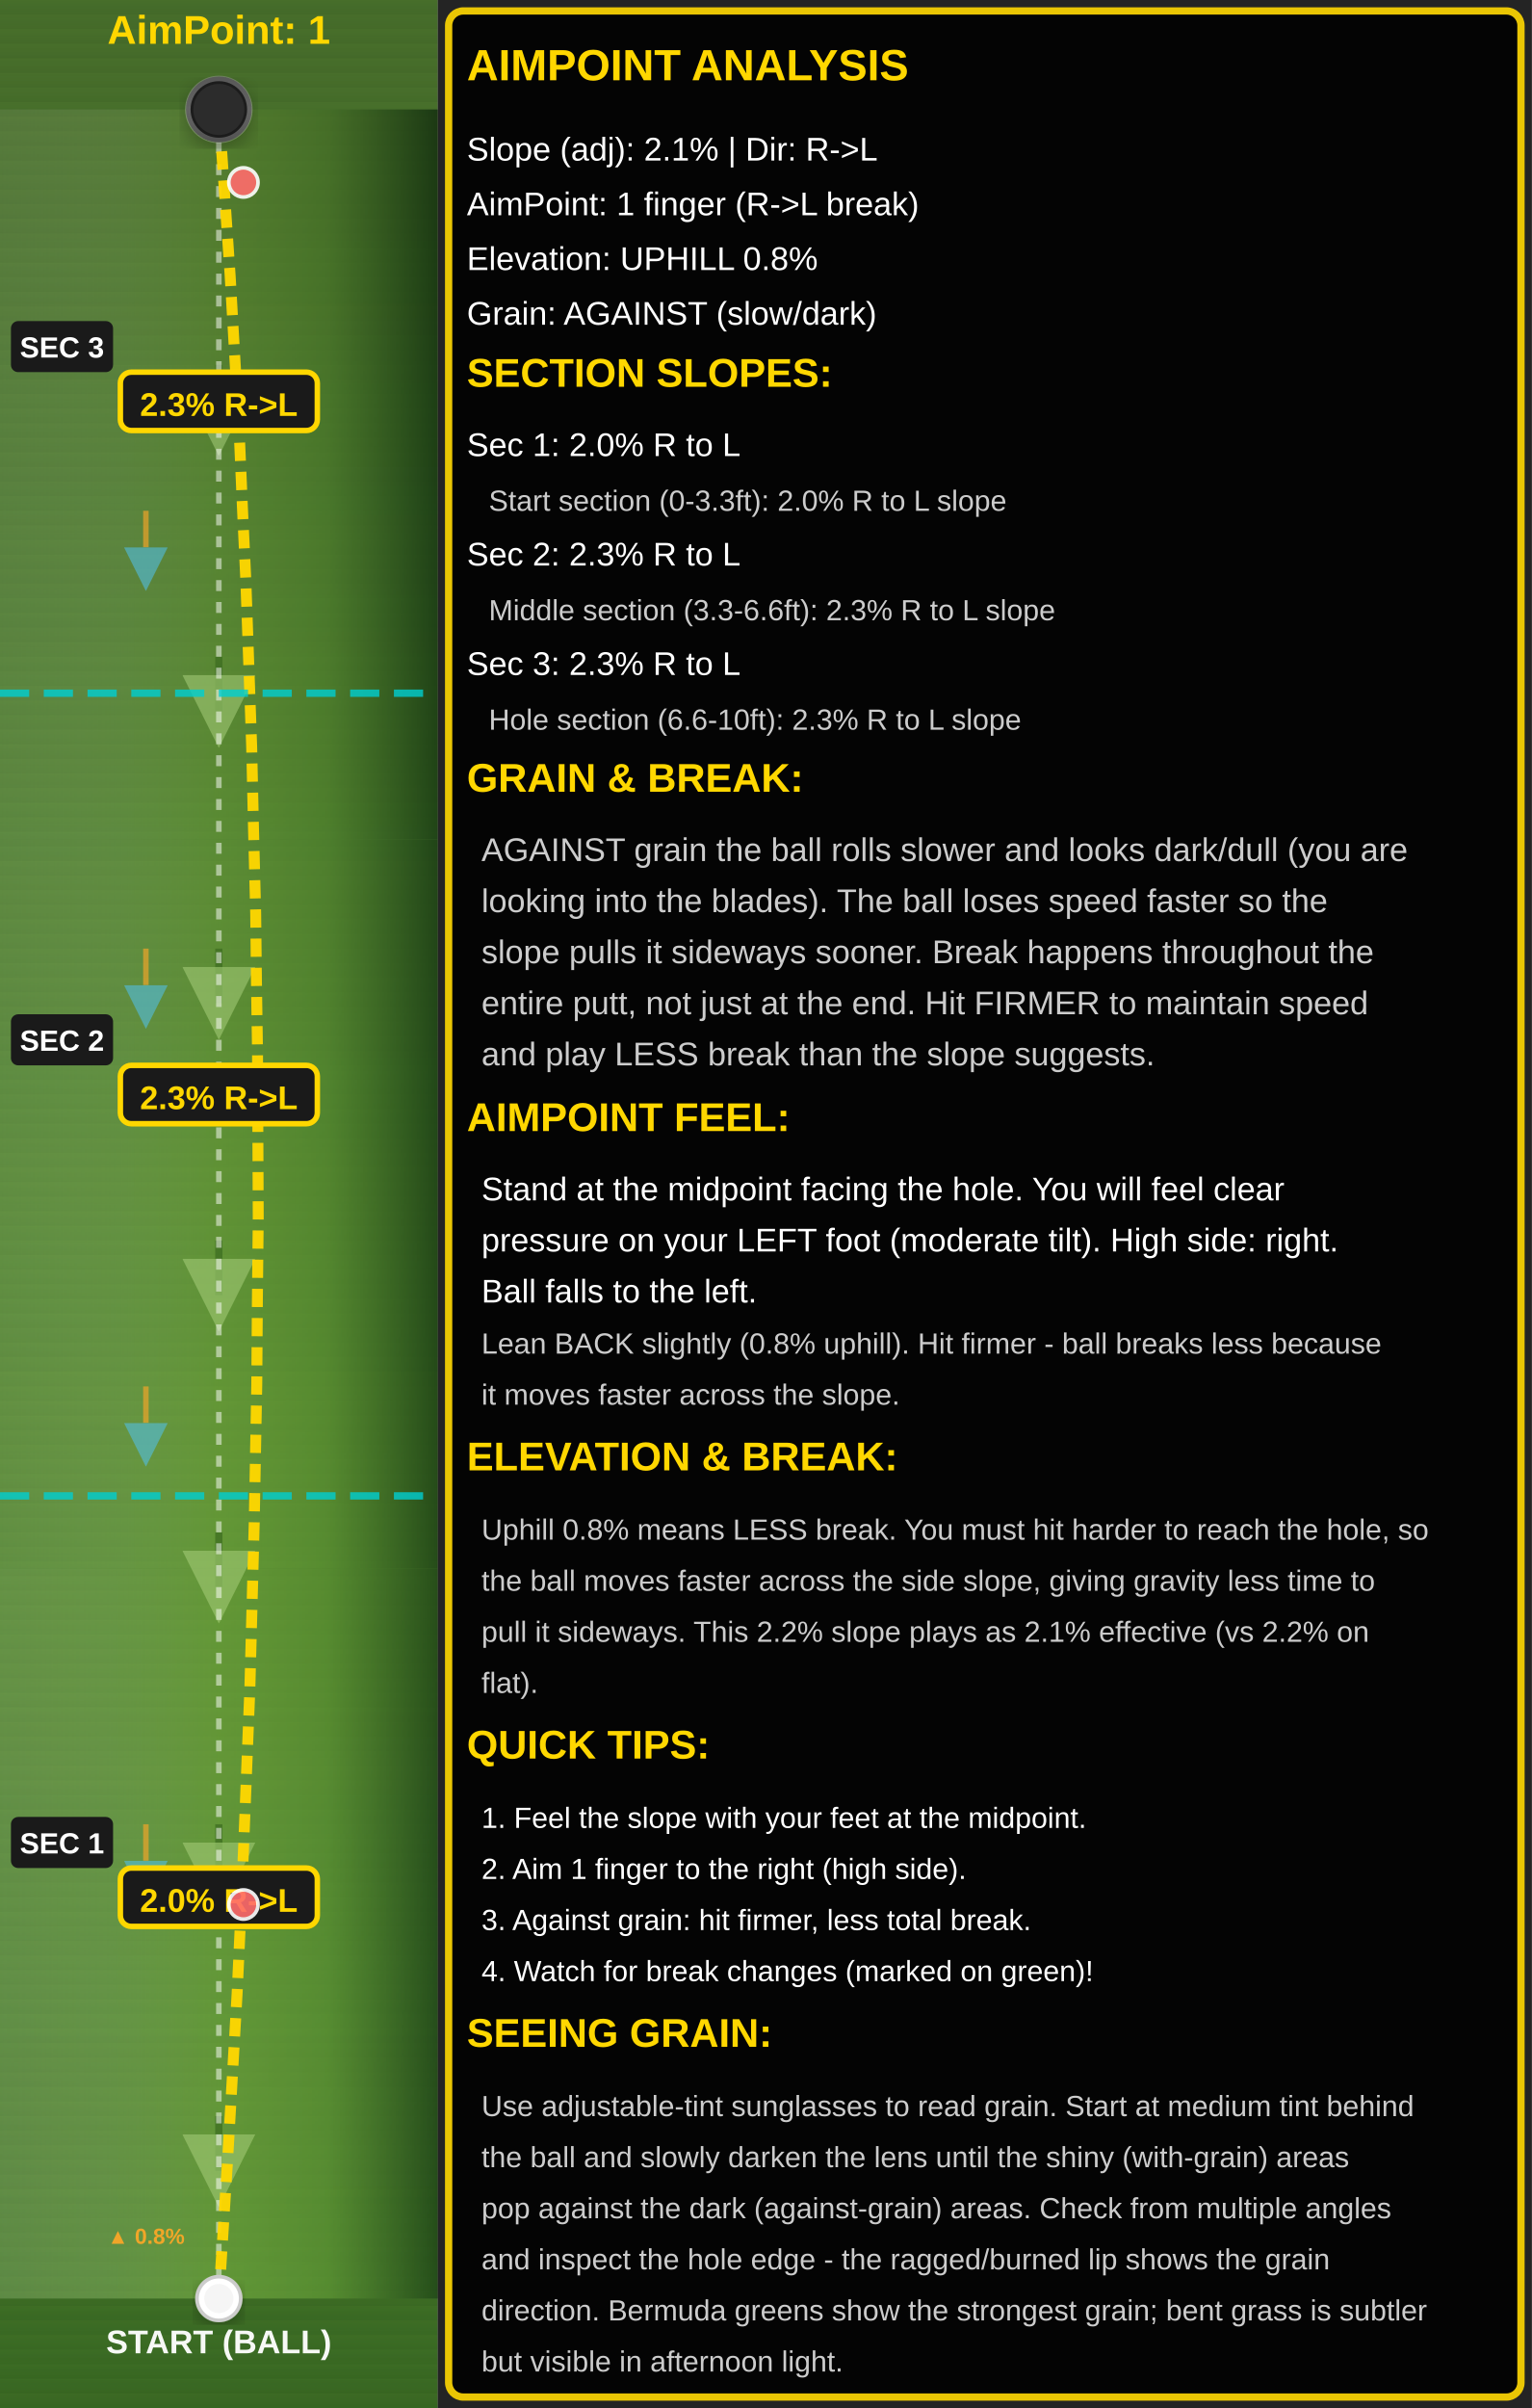
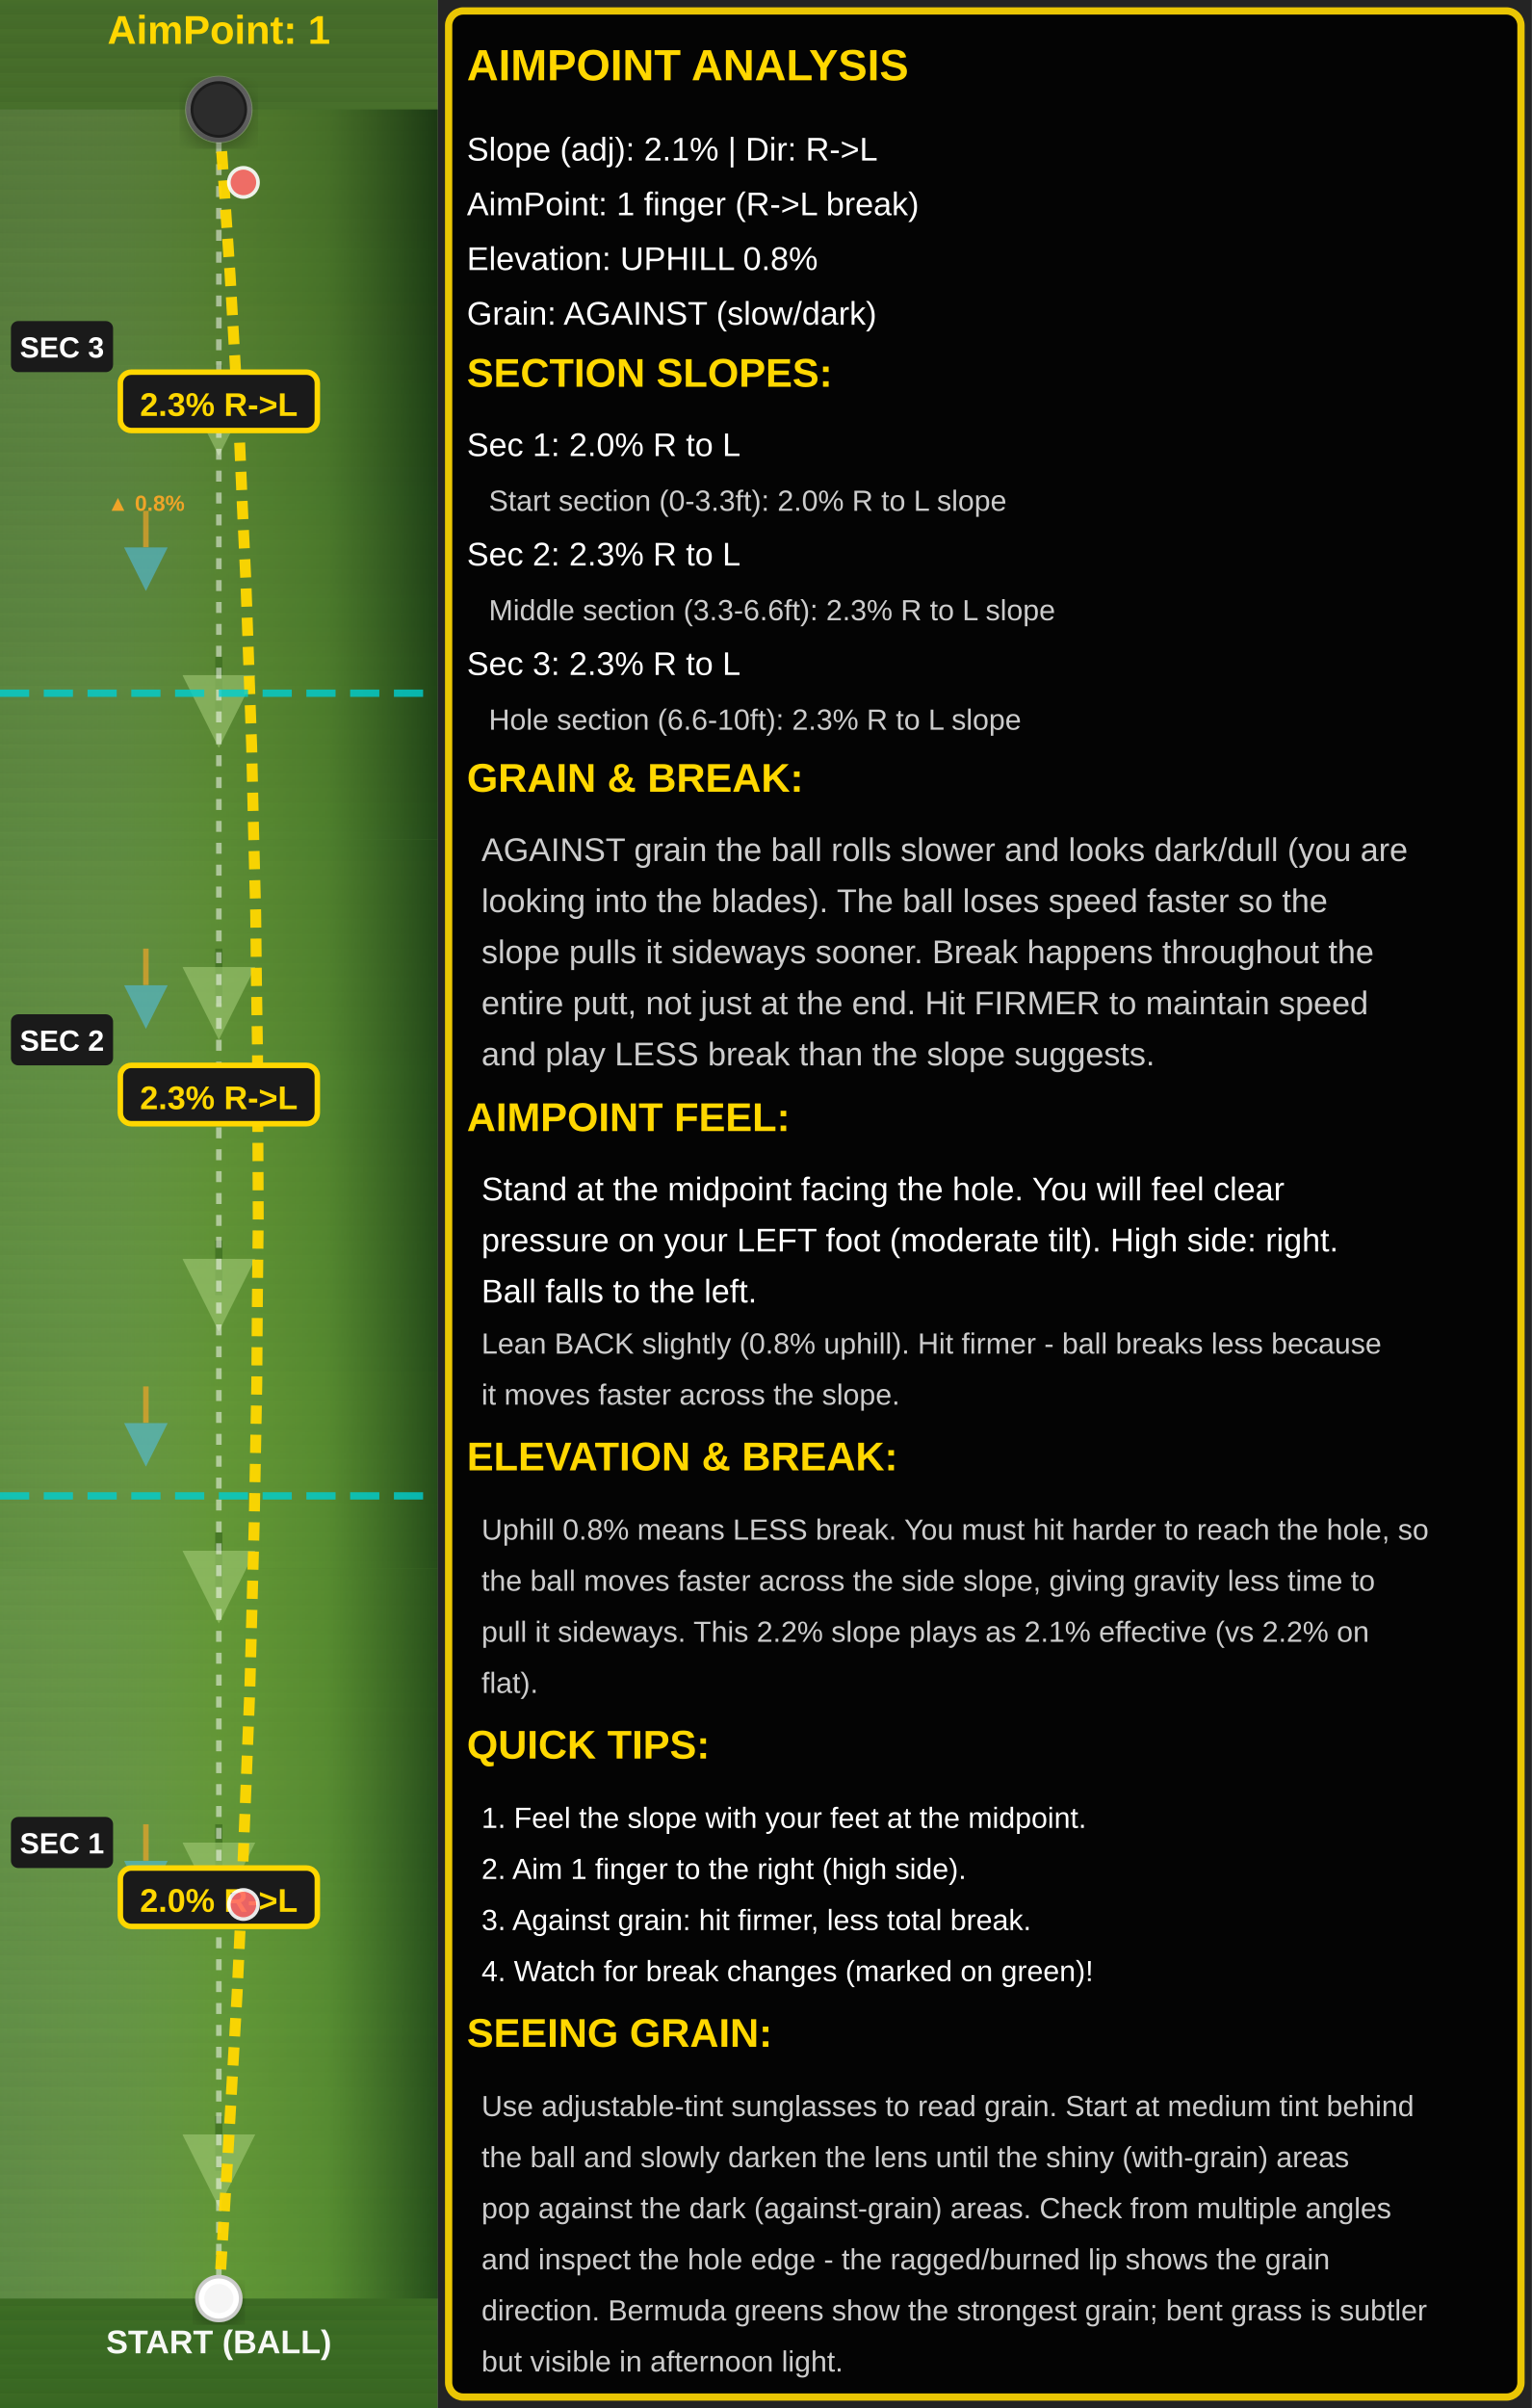
<svg xmlns="http://www.w3.org/2000/svg" width="420" height="660">
  <defs>
    <linearGradient id="baseGreen" x1="0%" y1="0%" x2="0%" y2="100%">
      <stop offset="0%" style="stop-color:#689F38;stop-opacity:1" />
      <stop offset="50%" style="stop-color:#558B2F;stop-opacity:1" />
      <stop offset="100%" style="stop-color:#4A7C27;stop-opacity:1" />
    </linearGradient>
    <linearGradient id="grainGradient" x1="0%" y1="0%" x2="0%" y2="100%">
      <stop offset="0%" style="stop-color:#0D1F0A;stop-opacity:0.7" />
      <stop offset="30%" style="stop-color:#1B3D14;stop-opacity:0.6" />
      <stop offset="60%" style="stop-color:#2E5A1F;stop-opacity:0.45" />
      <stop offset="100%" style="stop-color:#3E7B2F;stop-opacity:0.3" />
    </linearGradient>
    <linearGradient id="elevationGradient" x1="0%" y1="0%" x2="0%" y2="100%">
      <stop offset="0%" style="stop-color:#AED581;stop-opacity:0.19" />
      <stop offset="50%" style="stop-color:#689F38;stop-opacity:0.41" />
      <stop offset="100%" style="stop-color:#1B3D14;stop-opacity:0.63" />
    </linearGradient>
    <linearGradient id="breakGradientSec1" x1="0%" y1="0%" x2="100%" y2="0%">
      <stop offset="0%" style="stop-color:#C5E1A5;stop-opacity:0.305" />
      <stop offset="25%" style="stop-color:#AED581;stop-opacity:0.416" />
      <stop offset="50%" style="stop-color:#8BC34A;stop-opacity:0.583" />
      <stop offset="75%" style="stop-color:#689F38;stop-opacity:0.721" />
      <stop offset="100%" style="stop-color:#1B3D14;stop-opacity:0.86" />
    </linearGradient>
    <linearGradient id="breakGradientSec2" x1="0%" y1="0%" x2="100%" y2="0%">
      <stop offset="0%" style="stop-color:#C5E1A5;stop-opacity:0.274" />
      <stop offset="25%" style="stop-color:#AED581;stop-opacity:0.399" />
      <stop offset="50%" style="stop-color:#8BC34A;stop-opacity:0.588" />
      <stop offset="75%" style="stop-color:#689F38;stop-opacity:0.745" />
      <stop offset="100%" style="stop-color:#1B3D14;stop-opacity:0.902" />
    </linearGradient>
    <linearGradient id="breakGradientSec3" x1="0%" y1="0%" x2="100%" y2="0%">
      <stop offset="0%" style="stop-color:#C5E1A5;stop-opacity:0.274" />
      <stop offset="25%" style="stop-color:#AED581;stop-opacity:0.399" />
      <stop offset="50%" style="stop-color:#8BC34A;stop-opacity:0.588" />
      <stop offset="75%" style="stop-color:#689F38;stop-opacity:0.745" />
      <stop offset="100%" style="stop-color:#1B3D14;stop-opacity:0.902" />
    </linearGradient>
    <linearGradient id="holeGrainGradient" x1="50%" y1="0%" x2="50%" y2="100%">
      <stop offset="0%" style="stop-color:#999999;stop-opacity:0.6" />
      <stop offset="50%" style="stop-color:#CCCCCC;stop-opacity:0.5" />
      <stop offset="100%" style="stop-color:#FFFFFF;stop-opacity:0.3" />
    </linearGradient>
    <filter id="shadow">
      <feDropShadow dx="0" dy="2" stdDeviation="3" flood-opacity="0.3" />
    </filter>
    <marker id="arrowhead-grain" markerWidth="10" markerHeight="10" refX="5" refY="5" orient="auto">
      <polygon points="0,0 10,5 0,10" fill="#AED581" opacity="0.7" />
    </marker>
    <marker id="arrowhead-elev-up" markerWidth="8" markerHeight="8" refX="4" refY="8" orient="0">
      <polygon points="4,0 8,8 0,8" fill="#FFA726" opacity="0.85" />
    </marker>
    <marker id="arrowhead-elev-down" markerWidth="8" markerHeight="8" refX="4" refY="0" orient="0">
      <polygon points="0,0 8,0 4,8" fill="#4FC3F7" opacity="0.85" />
    </marker>
    <pattern id="grassTexture" x="0" y="0" width="4" height="4" patternUnits="userSpaceOnUse">
      <rect width="4" height="4" fill="url(#baseGreen)" opacity="0.95" />
      <line x1="0" y1="2" x2="4" y2="2" stroke="#5A9B3F" stroke-width="0.5" opacity="0.3" />
    </pattern>
  </defs>
  <rect width="120" height="660" fill="url(#baseGreen)" />
  <rect width="120" height="660" fill="url(#grassTexture)" opacity="0.3" />
  <rect width="120" height="660" fill="url(#elevationGradient)" opacity="0.7" />
  <rect x="0" y="430.0" width="120" height="200.0" fill="url(#breakGradientSec1)" opacity="1.0" />
  <rect x="0" y="230.0" width="120" height="200.0" fill="url(#breakGradientSec2)" opacity="1.0" />
  <rect x="0" y="30" width="120" height="200.0" fill="url(#breakGradientSec3)" opacity="1.0" />
  <rect width="120" height="660" fill="url(#grainGradient)" opacity="0.6" />
  <line x1="60.0" y1="100" x2="60.0" y2="115" stroke="#3A6B1F" stroke-width="2" opacity="0.7" marker-end="url(#arrowhead-grain)" />
  <line x1="60.0" y1="180" x2="60.0" y2="195" stroke="#3A6B1F" stroke-width="2" opacity="0.7" marker-end="url(#arrowhead-grain)" />
  <line x1="60.0" y1="260" x2="60.0" y2="275" stroke="#3A6B1F" stroke-width="2" opacity="0.7" marker-end="url(#arrowhead-grain)" />
  <line x1="60.0" y1="340" x2="60.0" y2="355" stroke="#3A6B1F" stroke-width="2" opacity="0.7" marker-end="url(#arrowhead-grain)" />
  <line x1="60.0" y1="420" x2="60.0" y2="435" stroke="#3A6B1F" stroke-width="2" opacity="0.7" marker-end="url(#arrowhead-grain)" />
  <line x1="60.0" y1="500" x2="60.0" y2="515" stroke="#3A6B1F" stroke-width="2" opacity="0.7" marker-end="url(#arrowhead-grain)" />
  <line x1="60.0" y1="580" x2="60.0" y2="595" stroke="#3A6B1F" stroke-width="2" opacity="0.7" marker-end="url(#arrowhead-grain)" />
  <line x1="40.0" y1="140" x2="40.0" y2="150" stroke="#FFA726" stroke-width="1.5" opacity="0.62" marker-end="url(#arrowhead-elev-down)" />
  <line x1="40.0" y1="260" x2="40.0" y2="270" stroke="#FFA726" stroke-width="1.5" opacity="0.62" marker-end="url(#arrowhead-elev-down)" />
  <line x1="40.0" y1="380" x2="40.0" y2="390" stroke="#FFA726" stroke-width="1.5" opacity="0.62" marker-end="url(#arrowhead-elev-down)" />
  <line x1="40.0" y1="500" x2="40.0" y2="510" stroke="#FFA726" stroke-width="1.5" opacity="0.62" marker-end="url(#arrowhead-elev-down)" />
-   <text x="40.0" y="615" font-family="Arial, sans-serif" font-size="6" fill="#FFA726" text-anchor="middle" font-weight="bold" opacity="0.9">▲ 0.8%</text>
+   <text x="40.0" y="140" font-family="Arial, sans-serif" font-size="6" fill="#FFA726" text-anchor="middle" font-weight="bold" opacity="0.9">▲ 0.8%</text>
  <line x1="60.0" y1="630" x2="60.0" y2="30.0" stroke="#FFFFFF" stroke-width="1.5" stroke-dasharray="3,3" opacity="0.5" />
  <path d="M 60.0 630.0 C 60.8 617.5, 61.6 604.6, 62.4 592.0 C 63.3 577.0, 64.1 561.5, 65.0 546.5 C 65.6 533.9, 66.2 521.0, 66.7 508.5 C 67.3 493.4, 67.9 477.9, 68.5 462.9 C 68.9 447.9, 69.3 432.4, 69.7 417.3 C 69.9 404.8, 70.2 391.9, 70.4 379.4 C 70.5 364.3, 70.6 348.8, 70.8 333.8 C 70.7 318.8, 70.7 303.3, 70.6 288.2 C 70.4 275.7, 70.2 262.8, 70.1 250.3 C 69.7 235.2, 69.3 219.7, 69.0 204.7 C 68.5 189.6, 67.9 174.2, 67.4 159.1 C 66.8 146.6, 66.2 133.7, 65.7 121.1 C 64.8 106.1, 64.0 90.6, 63.1 75.6 C 62.1 60.5, 61.0 45.0, 60.0 30.0" stroke="#FFD700" stroke-width="3" fill="none" stroke-dasharray="5,3" opacity="0.95" />
  <line x1="0" y1="410.0" x2="120" y2="410.0" stroke="#00CED1" stroke-width="2" opacity="0.8" stroke-dasharray="8,4" />
  <line x1="0" y1="190.0" x2="120" y2="190.0" stroke="#00CED1" stroke-width="2" opacity="0.8" stroke-dasharray="8,4" />
  <rect x="3" y="498.0" width="28" height="14" fill="#1A1A1A" rx="2" />
  <text x="17" y="508.0" font-family="Arial, sans-serif" font-size="8" fill="#FFFFFF" text-anchor="middle" font-weight="bold">SEC 1</text>
  <rect x="33.0" y="512.0" width="54" height="16" fill="#1A1A1A" rx="3" stroke="#FFD700" stroke-width="1.5" />
  <text x="60.0" y="524.0" font-family="Arial, sans-serif" font-size="9" fill="#FFD700" text-anchor="middle" font-weight="bold">2.0% R-&gt;L</text>
  <rect x="3" y="278.0" width="28" height="14" fill="#1A1A1A" rx="2" />
  <text x="17" y="288.0" font-family="Arial, sans-serif" font-size="8" fill="#FFFFFF" text-anchor="middle" font-weight="bold">SEC 2</text>
  <rect x="33.0" y="292.0" width="54" height="16" fill="#1A1A1A" rx="3" stroke="#FFD700" stroke-width="1.5" />
  <text x="60.0" y="304.0" font-family="Arial, sans-serif" font-size="9" fill="#FFD700" text-anchor="middle" font-weight="bold">2.3% R-&gt;L</text>
  <rect x="3" y="88.0" width="28" height="14" fill="#1A1A1A" rx="2" />
  <text x="17" y="98.0" font-family="Arial, sans-serif" font-size="8" fill="#FFFFFF" text-anchor="middle" font-weight="bold">SEC 3</text>
  <rect x="33.0" y="102.0" width="54" height="16" fill="#1A1A1A" rx="3" stroke="#FFD700" stroke-width="1.5" />
  <text x="60.0" y="114.0" font-family="Arial, sans-serif" font-size="9" fill="#FFD700" text-anchor="middle" font-weight="bold">2.3% R-&gt;L</text>
  <circle cx="66.738" cy="522" r="4" fill="#FF6B6B" opacity="0.9" stroke="#FFFFFF" stroke-width="1" />
  <circle cx="66.738" cy="50" r="4" fill="#FF6B6B" opacity="0.9" stroke="#FFFFFF" stroke-width="1" />
  <text x="60.0" y="12" font-family="Arial, sans-serif" font-size="11" fill="#FFD700" text-anchor="middle" font-weight="bold">AimPoint: 1</text>
  <circle cx="60.0" cy="30.0" r="9" fill="#1A1A1A" filter="url(#shadow)" />
  <circle cx="60.0" cy="30.0" r="7" fill="#2C2C2C" />
  <circle cx="60.0" cy="30.0" r="8.5" fill="none" stroke="url(#holeGrainGradient)" stroke-width="1.5" opacity="0.8" />
  <circle cx="60.0" cy="630" r="6" fill="#FFFFFF" stroke="#CCCCCC" stroke-width="1" filter="url(#shadow)" />
  <circle cx="60.0" cy="630" r="4" fill="#F5F5F5" />
  <text x="60.0" y="645" font-family="Arial, sans-serif" font-size="9" fill="#FFFFFF" text-anchor="middle" font-weight="bold" opacity="0.95">START (BALL)</text>
  <rect x="120" y="0" width="300" height="660" fill="#1A1A1A" opacity="0.95" />
  <rect x="123" y="3" width="294" height="654" fill="#000000" opacity="0.9" rx="4" stroke="#FFD700" stroke-width="2" />
  <text x="128" y="22" font-family="Arial, sans-serif" font-size="12" fill="#FFD700" font-weight="bold">AIMPOINT ANALYSIS</text>
  <text x="128" y="44" font-family="Arial, sans-serif" font-size="9" fill="#FFFFFF">Slope (adj): 2.1%  |  Dir: R-&gt;L</text>
  <text x="128" y="59" font-family="Arial, sans-serif" font-size="9" fill="#FFFFFF">AimPoint: 1 finger (R-&gt;L break)</text>
  <text x="128" y="74" font-family="Arial, sans-serif" font-size="9" fill="#FFFFFF">Elevation: UPHILL 0.8%</text>
  <text x="128" y="89" font-family="Arial, sans-serif" font-size="9" fill="#FFFFFF">Grain: AGAINST (slow/dark)</text>
  <text x="128" y="106" font-family="Arial, sans-serif" font-size="11" fill="#FFD700" font-weight="bold">SECTION SLOPES:</text>
  <text x="128" y="125" font-family="Arial, sans-serif" font-size="9" fill="#FFFFFF">Sec 1: 2.0% R to L</text>
  <text x="134" y="140" font-family="Arial, sans-serif" font-size="8" fill="#CCCCCC">Start section (0-3.3ft): 2.0% R to L slope</text>
  <text x="128" y="155" font-family="Arial, sans-serif" font-size="9" fill="#FFFFFF">Sec 2: 2.3% R to L</text>
  <text x="134" y="170" font-family="Arial, sans-serif" font-size="8" fill="#CCCCCC">Middle section (3.3-6.6ft): 2.3% R to L slope</text>
  <text x="128" y="185" font-family="Arial, sans-serif" font-size="9" fill="#FFFFFF">Sec 3: 2.3% R to L</text>
  <text x="134" y="200" font-family="Arial, sans-serif" font-size="8" fill="#CCCCCC">Hole section (6.6-10ft): 2.3% R to L slope</text>
  <text x="128" y="217" font-family="Arial, sans-serif" font-size="11" fill="#FFD700" font-weight="bold">GRAIN &amp; BREAK:</text>
  <text x="132" y="236" font-family="Arial, sans-serif" font-size="9" fill="#CCCCCC">AGAINST grain the ball rolls slower and looks dark/dull (you are</text>
  <text x="132" y="250" font-family="Arial, sans-serif" font-size="9" fill="#CCCCCC">looking into the blades). The ball loses speed faster so the</text>
  <text x="132" y="264" font-family="Arial, sans-serif" font-size="9" fill="#CCCCCC">slope pulls it sideways sooner. Break happens throughout the</text>
  <text x="132" y="278" font-family="Arial, sans-serif" font-size="9" fill="#CCCCCC">entire putt, not just at the end. Hit FIRMER to maintain speed</text>
  <text x="132" y="292" font-family="Arial, sans-serif" font-size="9" fill="#CCCCCC">and play LESS break than the slope suggests.</text>
  <text x="128" y="310" font-family="Arial, sans-serif" font-size="11" fill="#FFD700" font-weight="bold">AIMPOINT FEEL:</text>
  <text x="132" y="329" font-family="Arial, sans-serif" font-size="9" fill="#FFFFFF">Stand at the midpoint facing the hole. You will feel clear</text>
  <text x="132" y="343" font-family="Arial, sans-serif" font-size="9" fill="#FFFFFF">pressure on your LEFT foot (moderate tilt). High side: right.</text>
  <text x="132" y="357" font-family="Arial, sans-serif" font-size="9" fill="#FFFFFF">Ball falls to the left.</text>
  <text x="132" y="371" font-family="Arial, sans-serif" font-size="8" fill="#CCCCCC">Lean BACK slightly (0.8% uphill). Hit firmer - ball breaks less because</text>
  <text x="132" y="385" font-family="Arial, sans-serif" font-size="8" fill="#CCCCCC">it moves faster across the slope.</text>
  <text x="128" y="403" font-family="Arial, sans-serif" font-size="11" fill="#FFD700" font-weight="bold">ELEVATION &amp; BREAK:</text>
  <text x="132" y="422" font-family="Arial, sans-serif" font-size="8" fill="#CCCCCC">Uphill 0.8% means LESS break. You must hit harder to reach the hole, so</text>
  <text x="132" y="436" font-family="Arial, sans-serif" font-size="8" fill="#CCCCCC">the ball moves faster across the side slope, giving gravity less time to</text>
  <text x="132" y="450" font-family="Arial, sans-serif" font-size="8" fill="#CCCCCC">pull it sideways. This 2.2% slope plays as 2.1% effective (vs 2.2% on</text>
  <text x="132" y="464" font-family="Arial, sans-serif" font-size="8" fill="#CCCCCC">flat).</text>
  <text x="128" y="482" font-family="Arial, sans-serif" font-size="11" fill="#FFD700" font-weight="bold">QUICK TIPS:</text>
  <text x="132" y="501" font-family="Arial, sans-serif" font-size="8" fill="#FFFFFF">1. Feel the slope with your feet at the midpoint.</text>
  <text x="132" y="515" font-family="Arial, sans-serif" font-size="8" fill="#FFFFFF">2. Aim 1 finger to the right (high side).</text>
  <text x="132" y="529" font-family="Arial, sans-serif" font-size="8" fill="#FFFFFF">3. Against grain: hit firmer, less total break.</text>
  <text x="132" y="543" font-family="Arial, sans-serif" font-size="8" fill="#FFFFFF">4. Watch for break changes (marked on green)!</text>
  <text x="128" y="561" font-family="Arial, sans-serif" font-size="11" fill="#FFD700" font-weight="bold">SEEING GRAIN:</text>
  <text x="132" y="580" font-family="Arial, sans-serif" font-size="8" fill="#CCCCCC">Use adjustable-tint sunglasses to read grain. Start at medium tint behind</text>
  <text x="132" y="594" font-family="Arial, sans-serif" font-size="8" fill="#CCCCCC">the ball and slowly darken the lens until the shiny (with-grain) areas</text>
  <text x="132" y="608" font-family="Arial, sans-serif" font-size="8" fill="#CCCCCC">pop against the dark (against-grain) areas. Check from multiple angles</text>
  <text x="132" y="622" font-family="Arial, sans-serif" font-size="8" fill="#CCCCCC">and inspect the hole edge - the ragged/burned lip shows the grain</text>
  <text x="132" y="636" font-family="Arial, sans-serif" font-size="8" fill="#CCCCCC">direction. Bermuda greens show the strongest grain; bent grass is subtler</text>
  <text x="132" y="650" font-family="Arial, sans-serif" font-size="8" fill="#CCCCCC">but visible in afternoon light.</text>
</svg>
